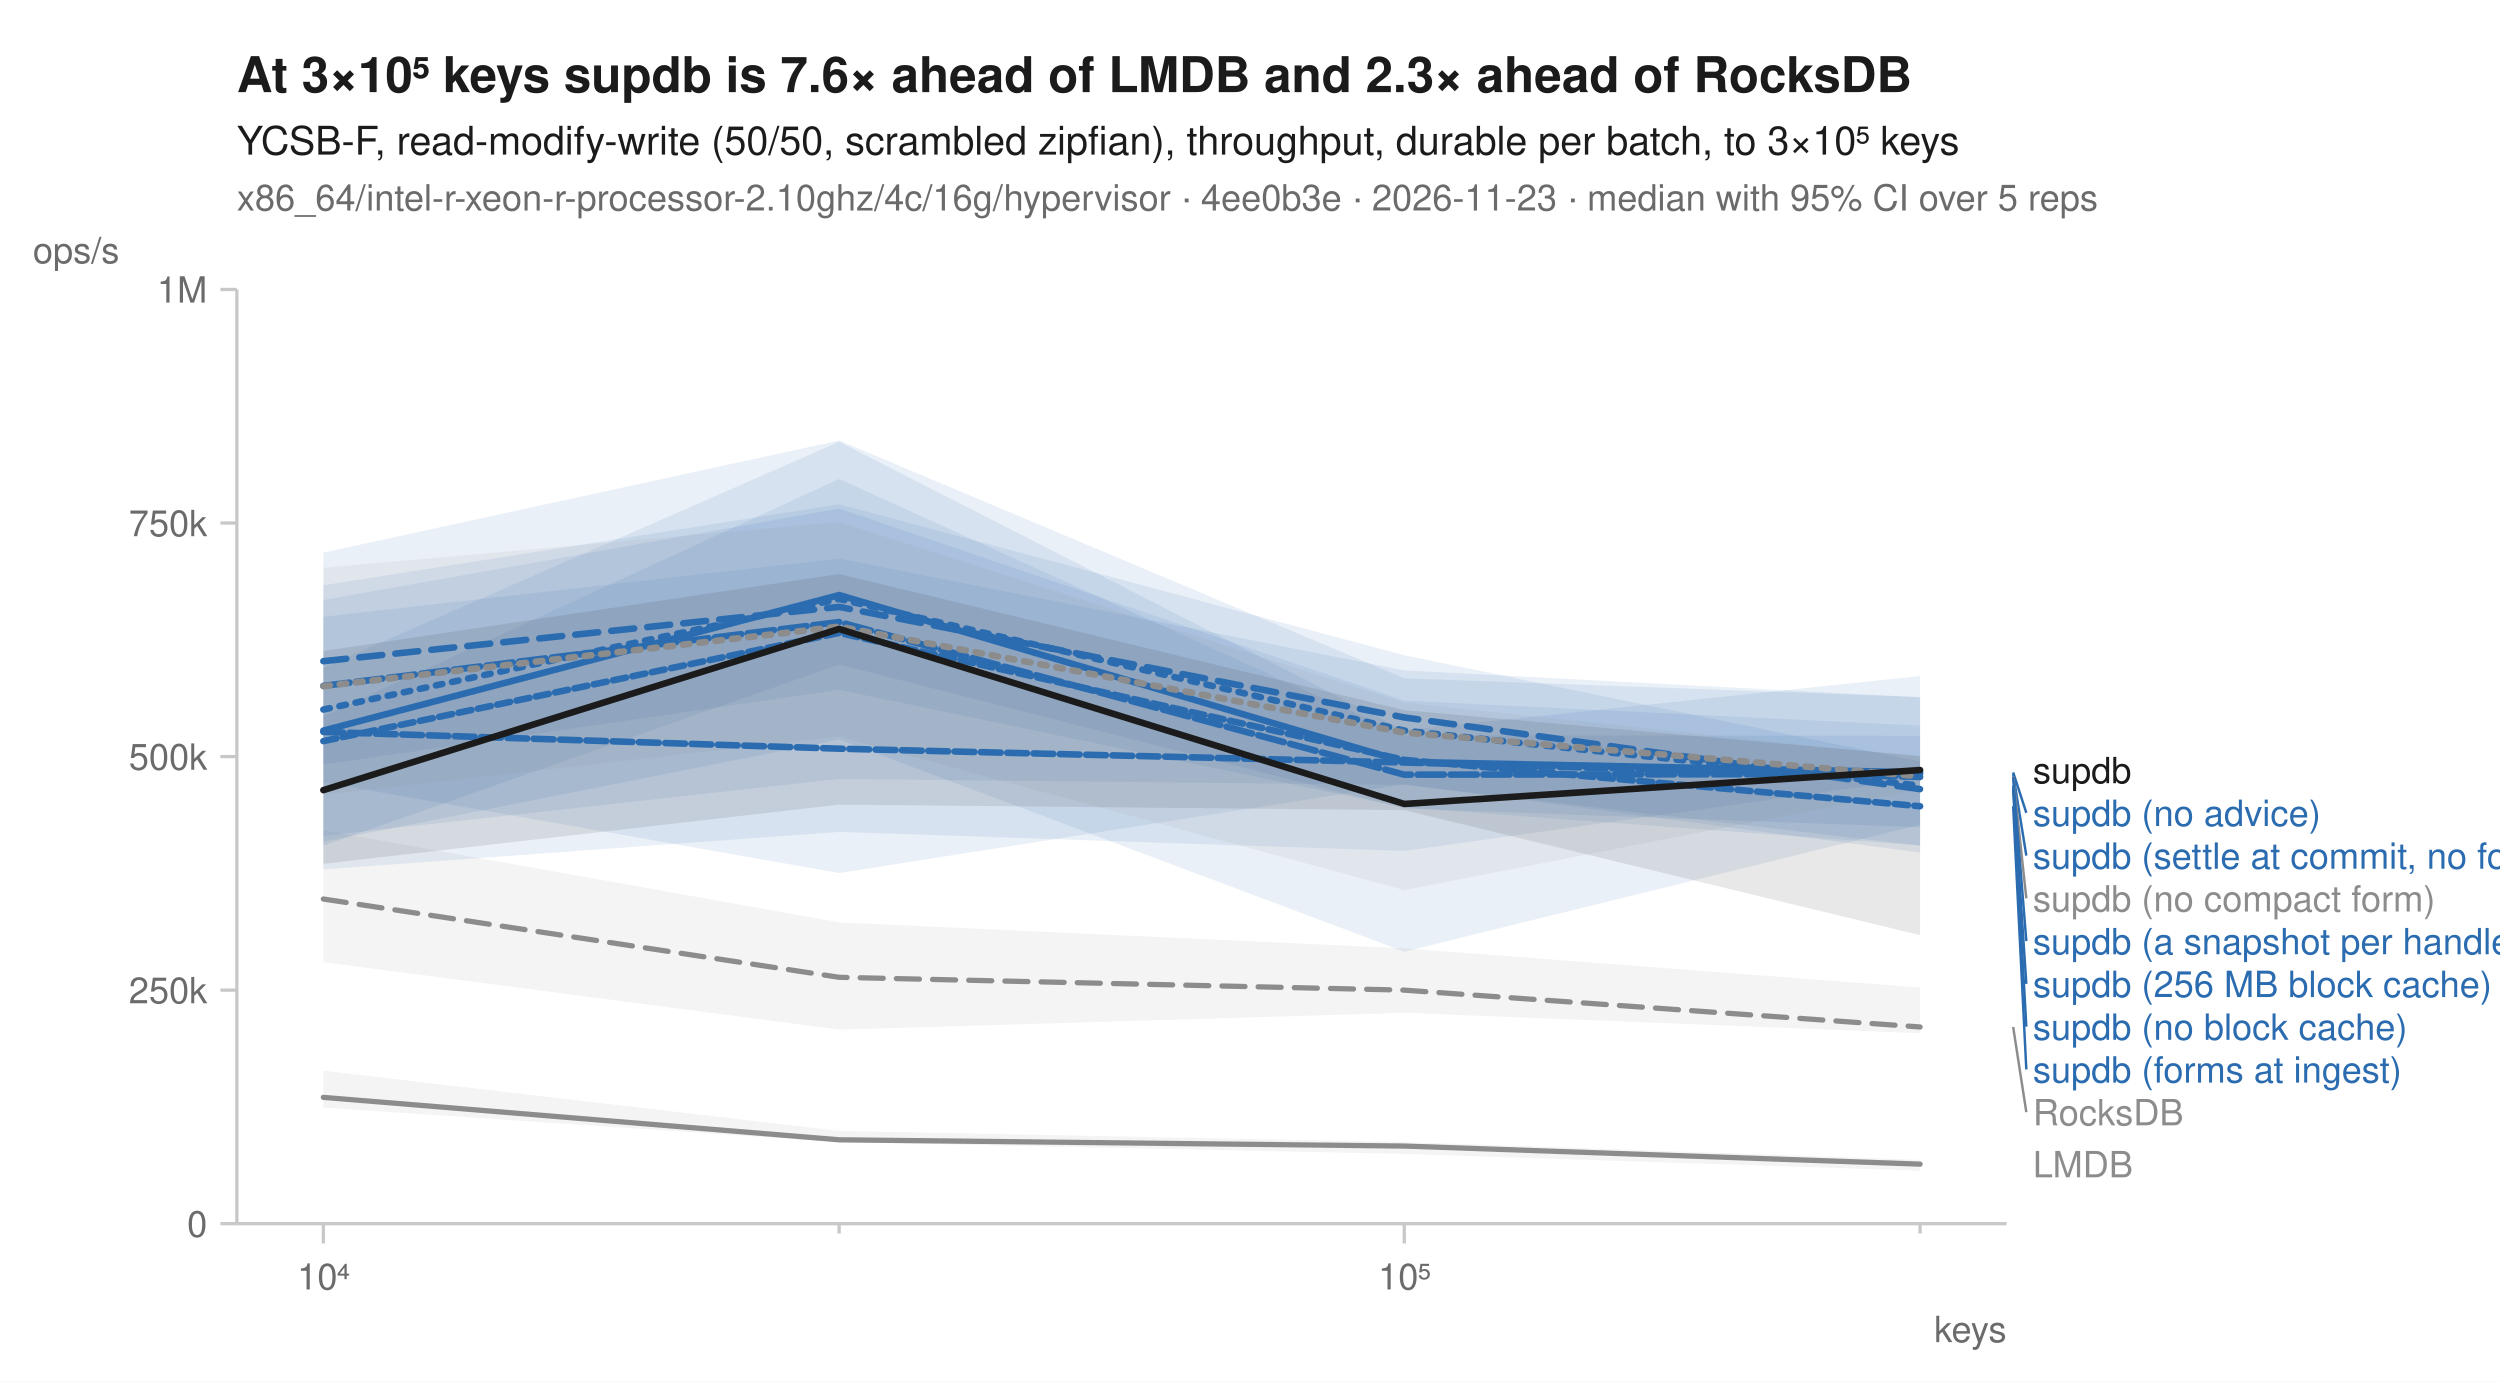
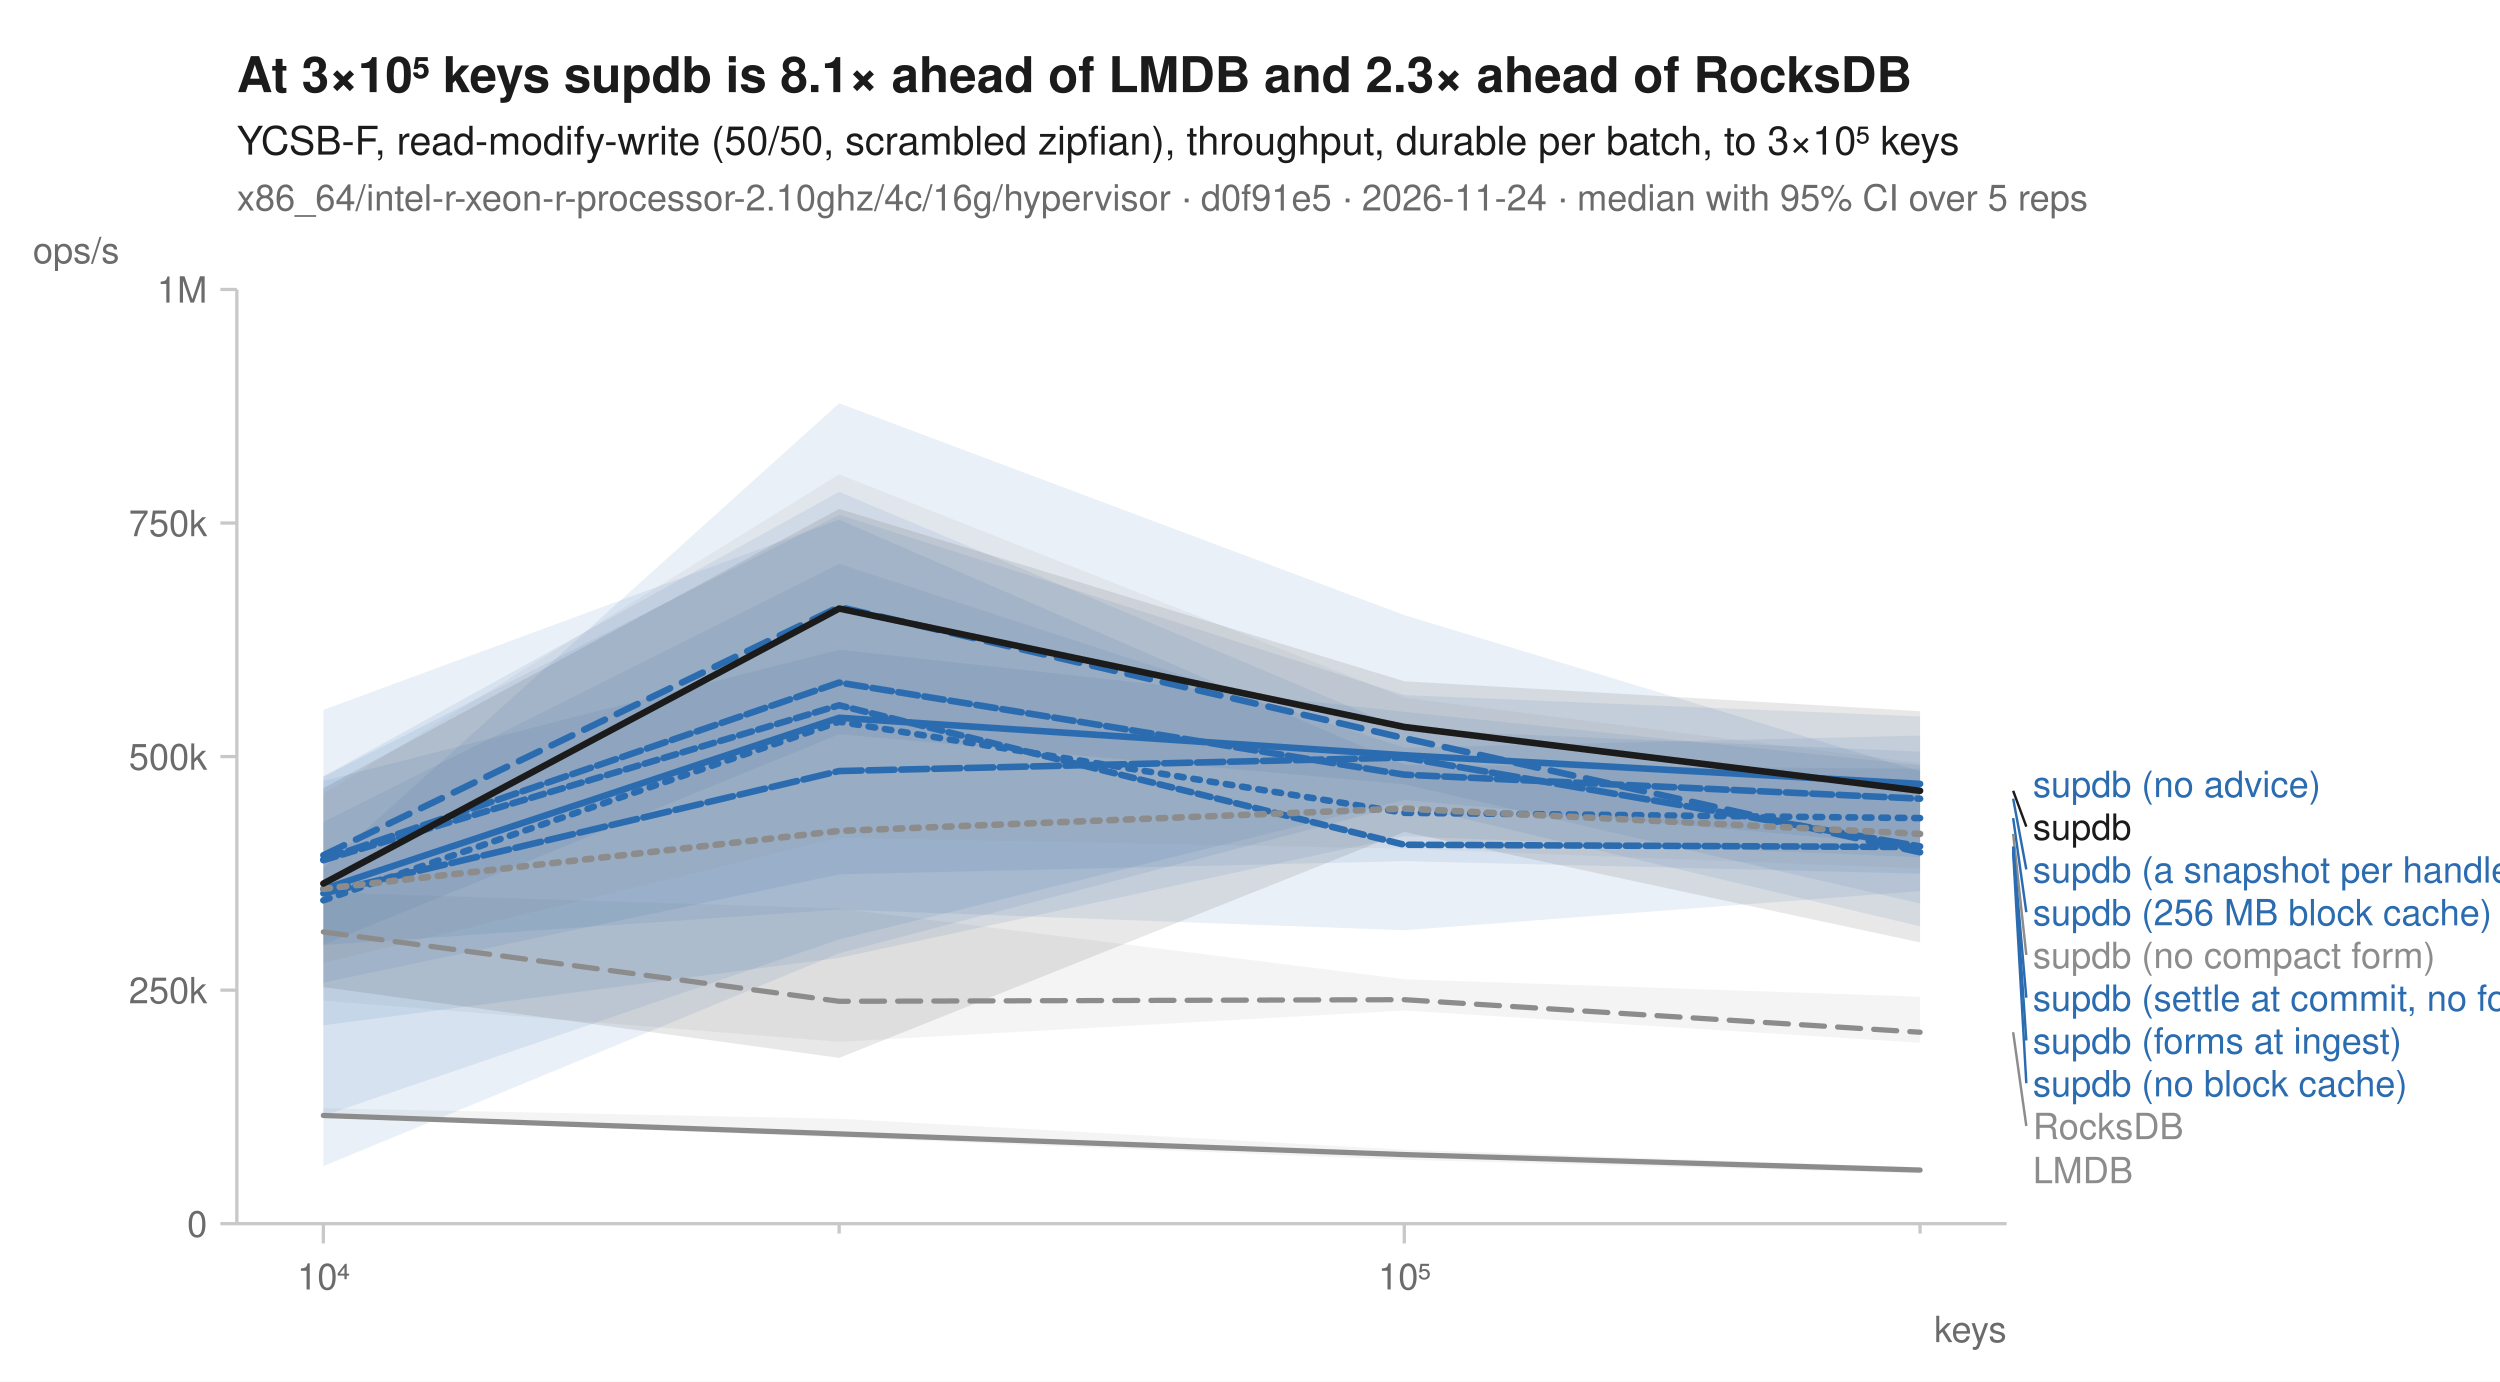
<svg xmlns="http://www.w3.org/2000/svg" width="760" height="420" viewBox="0 0 760 420" font-family="-apple-system, BlinkMacSystemFont, 'Segoe UI', Helvetica, Arial, sans-serif" fill="#1b1b1b">
  <rect width="760" height="420" fill="white" />
-   <text x="72" y="28" font-size="15" font-weight="600">At 3×10⁵ keys supdb is 7.6× ahead of LMDB and 2.3× ahead of RocksDB</text>
+   <text x="72" y="28" font-size="15" font-weight="600">At 3×10⁵ keys supdb is 8.1× ahead of LMDB and 2.3× ahead of RocksDB</text>
  <text x="72" y="47" font-size="12">YCSB-F, read-modify-write (50/50, scrambled zipfian), throughput, durable per batch, to 3×10⁵ keys</text>
-   <text x="72" y="64" font-size="11" fill="#6b6b6b">x86_64/intel-r-xeon-r-processor-2.10ghz/4c/16g/hypervisor · 4ee0b3e · 2026-11-23 · median with 95% CI over 5 reps</text>
+   <text x="72" y="64" font-size="11" fill="#6b6b6b">x86_64/intel-r-xeon-r-processor-2.10ghz/4c/16g/hypervisor · d0f91e5 · 2026-11-24 · median with 95% CI over 5 reps</text>
  <line x1="72" y1="372" x2="610" y2="372" stroke="#c8c8c8" stroke-width="1" />
  <line x1="72" y1="88" x2="72" y2="372" stroke="#c8c8c8" stroke-width="1" />
  <line x1="98.3" y1="372" x2="98.3" y2="378" stroke="#c8c8c8" stroke-width="1" />
  <text x="98.3" y="392" font-size="11" text-anchor="middle" fill="#6b6b6b">10⁴</text>
  <line x1="255.1" y1="372" x2="255.1" y2="375" stroke="#c8c8c8" stroke-width="1" />
  <line x1="426.9" y1="372" x2="426.9" y2="378" stroke="#c8c8c8" stroke-width="1" />
  <text x="426.9" y="392" font-size="11" text-anchor="middle" fill="#6b6b6b">10⁵</text>
  <line x1="583.7" y1="372" x2="583.7" y2="375" stroke="#c8c8c8" stroke-width="1" />
  <text x="610" y="408" font-size="11" text-anchor="end" fill="#6b6b6b">keys</text>
  <line x1="67" y1="372.0" x2="72" y2="372.0" stroke="#c8c8c8" stroke-width="1" />
  <text x="63" y="376.0" font-size="11" text-anchor="end" fill="#6b6b6b">0</text>
  <line x1="67" y1="301.0" x2="72" y2="301.0" stroke="#c8c8c8" stroke-width="1" />
  <text x="63" y="305.0" font-size="11" text-anchor="end" fill="#6b6b6b">250k</text>
  <line x1="67" y1="230.0" x2="72" y2="230.0" stroke="#c8c8c8" stroke-width="1" />
  <text x="63" y="234.0" font-size="11" text-anchor="end" fill="#6b6b6b">500k</text>
  <line x1="67" y1="159.0" x2="72" y2="159.0" stroke="#c8c8c8" stroke-width="1" />
  <text x="63" y="163.0" font-size="11" text-anchor="end" fill="#6b6b6b">750k</text>
  <line x1="67" y1="88.0" x2="72" y2="88.0" stroke="#c8c8c8" stroke-width="1" />
  <text x="63" y="92.0" font-size="11" text-anchor="end" fill="#6b6b6b">1M</text>
  <text x="10" y="80" font-size="11" text-anchor="start" fill="#6b6b6b">ops/s</text>
-   <path d="M98.3,252.4 L255.1,280.4 L426.9,288.3 L583.7,300.2 L583.7,314.1 L426.9,307.9 L255.1,313.0 L98.3,292.5 Z" fill="#8c8c8c" fill-opacity="0.10" />
-   <path d="M98.3,325.5 L255.1,343.8 L426.9,347.2 L583.7,352.6 L583.7,355.9 L426.9,350.8 L255.1,347.2 L98.3,336.7 Z" fill="#8c8c8c" fill-opacity="0.10" />
-   <path d="M98.3,168.0 L255.1,133.9 L426.9,206.2 L583.7,211.9 L583.7,250.7 L426.9,289.3 L255.1,224.8 L98.3,255.9 Z" fill="#2b6cb0" fill-opacity="0.10" />
-   <path d="M98.3,187.5 L255.1,169.8 L426.9,203.8 L583.7,212.0 L583.7,257.0 L426.9,245.5 L255.1,209.7 L98.3,232.4 Z" fill="#2b6cb0" fill-opacity="0.10" />
-   <path d="M98.3,203.0 L255.1,134.3 L426.9,222.0 L583.7,205.5 L583.7,236.7 L426.9,258.7 L255.1,252.9 L98.3,264.3 Z" fill="#2b6cb0" fill-opacity="0.10" />
-   <path d="M98.3,217.8 L255.1,145.6 L426.9,223.6 L583.7,223.7 L583.7,259.2 L426.9,238.4 L255.1,265.4 L98.3,237.8 Z" fill="#2b6cb0" fill-opacity="0.10" />
-   <path d="M98.3,177.9 L255.1,153.3 L426.9,199.2 L583.7,231.5 L583.7,257.1 L426.9,238.6 L255.1,236.8 L98.3,254.1 Z" fill="#2b6cb0" fill-opacity="0.10" />
-   <path d="M98.3,182.4 L255.1,154.6 L426.9,213.0 L583.7,220.6 L583.7,251.5 L426.9,245.8 L255.1,202.0 L98.3,257.1 Z" fill="#2b6cb0" fill-opacity="0.10" />
-   <path d="M98.3,172.6 L255.1,158.7 L426.9,213.6 L583.7,230.1 L583.7,240.0 L426.9,270.6 L255.1,223.9 L98.3,241.6 Z" fill="#8c8c8c" fill-opacity="0.10" />
-   <path d="M98.3,197.9 L255.1,174.5 L426.9,215.9 L583.7,229.8 L583.7,284.3 L426.9,246.3 L255.1,244.6 L98.3,262.6 Z" fill="#1b1b1b" fill-opacity="0.10" />
-   <path d="M98.3,273.3 L255.1,297.1 L426.9,301.0 L583.7,312.2 " fill="none" stroke="#8c8c8c" stroke-width="1.6" stroke-linejoin="round" stroke-linecap="round" stroke-dasharray="7,4" />
-   <path d="M98.3,333.6 L255.1,346.5 L426.9,348.4 L583.7,353.9 " fill="none" stroke="#8c8c8c" stroke-width="1.6" stroke-linejoin="round" stroke-linecap="round" />
-   <path d="M98.3,215.7 L255.1,182.1 L426.9,222.1 L583.7,238.8 " fill="none" stroke="#2b6cb0" stroke-width="2" stroke-linejoin="round" stroke-linecap="round" stroke-dasharray="2,3" />
-   <path d="M98.3,201.0 L255.1,184.5 L426.9,218.1 L583.7,239.9 " fill="none" stroke="#2b6cb0" stroke-width="2" stroke-linejoin="round" stroke-linecap="round" stroke-dasharray="7,4" />
-   <path d="M98.3,222.1 L255.1,180.9 L426.9,231.6 L583.7,234.8 " fill="none" stroke="#2b6cb0" stroke-width="2" stroke-linejoin="round" stroke-linecap="round" />
-   <path d="M98.3,222.5 L255.1,227.6 L426.9,231.8 L583.7,236.2 " fill="none" stroke="#2b6cb0" stroke-width="2" stroke-linejoin="round" stroke-linecap="round" stroke-dasharray="6,2" />
-   <path d="M98.3,208.5 L255.1,189.1 L426.9,235.5 L583.7,235.3 " fill="none" stroke="#2b6cb0" stroke-width="2" stroke-linejoin="round" stroke-linecap="round" stroke-dasharray="8,2" />
-   <path d="M98.3,225.3 L255.1,192.4 L426.9,231.0 L583.7,245.1 " fill="none" stroke="#2b6cb0" stroke-width="2" stroke-linejoin="round" stroke-linecap="round" stroke-dasharray="4,2" />
-   <path d="M98.3,208.6 L255.1,190.5 L426.9,222.7 L583.7,236.0 " fill="none" stroke="#8c8c8c" stroke-width="2" stroke-linejoin="round" stroke-linecap="round" stroke-dasharray="2,3" />
-   <path d="M98.3,240.2 L255.1,191.2 L426.9,244.4 L583.7,234.1 " fill="none" stroke="#1b1b1b" stroke-width="2" stroke-linejoin="round" stroke-linecap="round" />
-   <text x="618.0" y="238.1" font-size="11" fill="#1b1b1b">supdb</text>
-   <line x1="612.0" y1="234.8" x2="616.0" y2="247.1" stroke="#2b6cb0" stroke-width="0.75" />
-   <text x="618.0" y="251.1" font-size="11" fill="#2b6cb0">supdb (no advice)</text>
-   <line x1="612.0" y1="235.3" x2="616.0" y2="260.1" stroke="#2b6cb0" stroke-width="0.75" />
-   <text x="618.0" y="264.1" font-size="11" fill="#2b6cb0">supdb (settle at commit, no forms)</text>
-   <line x1="612.0" y1="236.0" x2="616.0" y2="273.1" stroke="#8c8c8c" stroke-width="0.75" />
-   <text x="618.0" y="277.1" font-size="11" fill="#8c8c8c">supdb (no compact form)</text>
-   <line x1="612.0" y1="236.2" x2="616.0" y2="286.1" stroke="#2b6cb0" stroke-width="0.75" />
-   <text x="618.0" y="290.1" font-size="11" fill="#2b6cb0">supdb (a snapshot per handle)</text>
-   <line x1="612.0" y1="238.8" x2="616.0" y2="299.1" stroke="#2b6cb0" stroke-width="0.75" />
-   <text x="618.0" y="303.1" font-size="11" fill="#2b6cb0">supdb (256 MB block cache)</text>
-   <line x1="612.0" y1="239.9" x2="616.0" y2="312.1" stroke="#2b6cb0" stroke-width="0.75" />
-   <text x="618.0" y="316.1" font-size="11" fill="#2b6cb0">supdb (no block cache)</text>
-   <line x1="612.0" y1="245.1" x2="616.0" y2="325.1" stroke="#2b6cb0" stroke-width="0.75" />
-   <text x="618.0" y="329.1" font-size="11" fill="#2b6cb0">supdb (forms at ingest)</text>
-   <line x1="612.0" y1="312.2" x2="616.0" y2="338.1" stroke="#8c8c8c" stroke-width="0.75" />
-   <text x="618.0" y="342.1" font-size="11" fill="#8c8c8c">RocksDB</text>
-   <text x="618.0" y="357.9" font-size="11" fill="#8c8c8c">LMDB</text>
+   <path d="M98.3,271.3 L255.1,276.2 L426.9,297.7 L583.7,303.0 L583.7,317.0 L426.9,307.2 L255.1,316.7 L98.3,304.2 Z" fill="#8c8c8c" fill-opacity="0.10" />
+   <path d="M98.3,336.9 L255.1,340.1 L426.9,349.5 L583.7,354.9 L583.7,356.7 L426.9,352.6 L255.1,345.8 L98.3,339.5 Z" fill="#8c8c8c" fill-opacity="0.10" />
+   <path d="M98.3,249.9 L255.1,171.4 L426.9,227.3 L583.7,223.6 L583.7,260.6 L426.9,254.2 L255.1,291.2 L98.3,311.7 Z" fill="#2b6cb0" fill-opacity="0.10" />
+   <path d="M98.3,236.1 L255.1,156.5 L426.9,211.3 L583.7,217.8 L583.7,274.7 L426.9,238.4 L255.1,223.2 L98.3,287.2 Z" fill="#2b6cb0" fill-opacity="0.10" />
+   <path d="M98.3,263.9 L255.1,122.6 L426.9,187.0 L583.7,234.5 L583.7,257.2 L426.9,243.2 L255.1,285.6 L98.3,339.2 Z" fill="#2b6cb0" fill-opacity="0.10" />
+   <path d="M98.3,236.0 L255.1,149.5 L426.9,221.8 L583.7,228.5 L583.7,265.6 L426.9,261.8 L255.1,265.8 L98.3,298.7 Z" fill="#2b6cb0" fill-opacity="0.10" />
+   <path d="M98.3,237.4 L255.1,197.5 L426.9,216.4 L583.7,232.6 L583.7,281.6 L426.9,244.6 L255.1,289.8 L98.3,354.5 Z" fill="#2b6cb0" fill-opacity="0.10" />
+   <path d="M98.3,215.8 L255.1,158.0 L426.9,232.5 L583.7,233.7 L583.7,270.9 L426.9,282.8 L255.1,276.5 L98.3,287.3 Z" fill="#2b6cb0" fill-opacity="0.10" />
+   <path d="M98.3,241.3 L255.1,144.2 L426.9,212.1 L583.7,232.0 L583.7,264.0 L426.9,258.0 L255.1,254.7 L98.3,292.7 Z" fill="#8c8c8c" fill-opacity="0.10" />
+   <path d="M98.3,239.6 L255.1,154.7 L426.9,207.1 L583.7,216.2 L583.7,286.5 L426.9,252.9 L255.1,321.6 L98.3,300.1 Z" fill="#1b1b1b" fill-opacity="0.10" />
+   <path d="M98.3,283.3 L255.1,304.4 L426.9,303.9 L583.7,313.8 " fill="none" stroke="#8c8c8c" stroke-width="1.6" stroke-linejoin="round" stroke-linecap="round" stroke-dasharray="7,4" />
+   <path d="M98.3,339.1 L255.1,344.7 L426.9,351.0 L583.7,355.7 " fill="none" stroke="#8c8c8c" stroke-width="1.6" stroke-linejoin="round" stroke-linecap="round" />
+   <path d="M98.3,273.7 L255.1,219.4 L426.9,247.1 L583.7,248.7 " fill="none" stroke="#2b6cb0" stroke-width="2" stroke-linejoin="round" stroke-linecap="round" stroke-dasharray="2,3" />
+   <path d="M98.3,260.0 L255.1,184.5 L426.9,224.4 L583.7,259.1 " fill="none" stroke="#2b6cb0" stroke-width="2" stroke-linejoin="round" stroke-linecap="round" stroke-dasharray="7,4" />
+   <path d="M98.3,270.3 L255.1,218.2 L426.9,229.6 L583.7,238.3 " fill="none" stroke="#2b6cb0" stroke-width="2" stroke-linejoin="round" stroke-linecap="round" />
+   <path d="M98.3,261.3 L255.1,207.5 L426.9,235.5 L583.7,242.8 " fill="none" stroke="#2b6cb0" stroke-width="2" stroke-linejoin="round" stroke-linecap="round" stroke-dasharray="6,2" />
+   <path d="M98.3,271.6 L255.1,234.4 L426.9,230.3 L583.7,257.3 " fill="none" stroke="#2b6cb0" stroke-width="2" stroke-linejoin="round" stroke-linecap="round" stroke-dasharray="8,2" />
+   <path d="M98.3,261.5 L255.1,214.4 L426.9,256.8 L583.7,257.5 " fill="none" stroke="#2b6cb0" stroke-width="2" stroke-linejoin="round" stroke-linecap="round" stroke-dasharray="4,2" />
+   <path d="M98.3,270.2 L255.1,252.6 L426.9,245.8 L583.7,253.5 " fill="none" stroke="#8c8c8c" stroke-width="2" stroke-linejoin="round" stroke-linecap="round" stroke-dasharray="2,3" />
+   <path d="M98.3,268.6 L255.1,185.0 L426.9,221.0 L583.7,240.4 " fill="none" stroke="#1b1b1b" stroke-width="2" stroke-linejoin="round" stroke-linecap="round" />
+   <text x="618.0" y="242.3" font-size="11" fill="#2b6cb0">supdb (no advice)</text>
+   <line x1="612.0" y1="240.4" x2="616.0" y2="251.3" stroke="#1b1b1b" stroke-width="0.75" />
+   <text x="618.0" y="255.3" font-size="11" fill="#1b1b1b">supdb</text>
+   <line x1="612.0" y1="242.8" x2="616.0" y2="264.3" stroke="#2b6cb0" stroke-width="0.75" />
+   <text x="618.0" y="268.3" font-size="11" fill="#2b6cb0">supdb (a snapshot per handle)</text>
+   <line x1="612.0" y1="248.7" x2="616.0" y2="277.3" stroke="#2b6cb0" stroke-width="0.75" />
+   <text x="618.0" y="281.3" font-size="11" fill="#2b6cb0">supdb (256 MB block cache)</text>
+   <line x1="612.0" y1="253.5" x2="616.0" y2="290.3" stroke="#8c8c8c" stroke-width="0.75" />
+   <text x="618.0" y="294.3" font-size="11" fill="#8c8c8c">supdb (no compact form)</text>
+   <line x1="612.0" y1="257.3" x2="616.0" y2="303.3" stroke="#2b6cb0" stroke-width="0.75" />
+   <text x="618.0" y="307.3" font-size="11" fill="#2b6cb0">supdb (settle at commit, no forms)</text>
+   <line x1="612.0" y1="257.5" x2="616.0" y2="316.3" stroke="#2b6cb0" stroke-width="0.75" />
+   <text x="618.0" y="320.3" font-size="11" fill="#2b6cb0">supdb (forms at ingest)</text>
+   <line x1="612.0" y1="259.1" x2="616.0" y2="329.3" stroke="#2b6cb0" stroke-width="0.75" />
+   <text x="618.0" y="333.3" font-size="11" fill="#2b6cb0">supdb (no block cache)</text>
+   <line x1="612.0" y1="313.8" x2="616.0" y2="342.3" stroke="#8c8c8c" stroke-width="0.75" />
+   <text x="618.0" y="346.3" font-size="11" fill="#8c8c8c">RocksDB</text>
+   <text x="618.0" y="359.7" font-size="11" fill="#8c8c8c">LMDB</text>
</svg>
